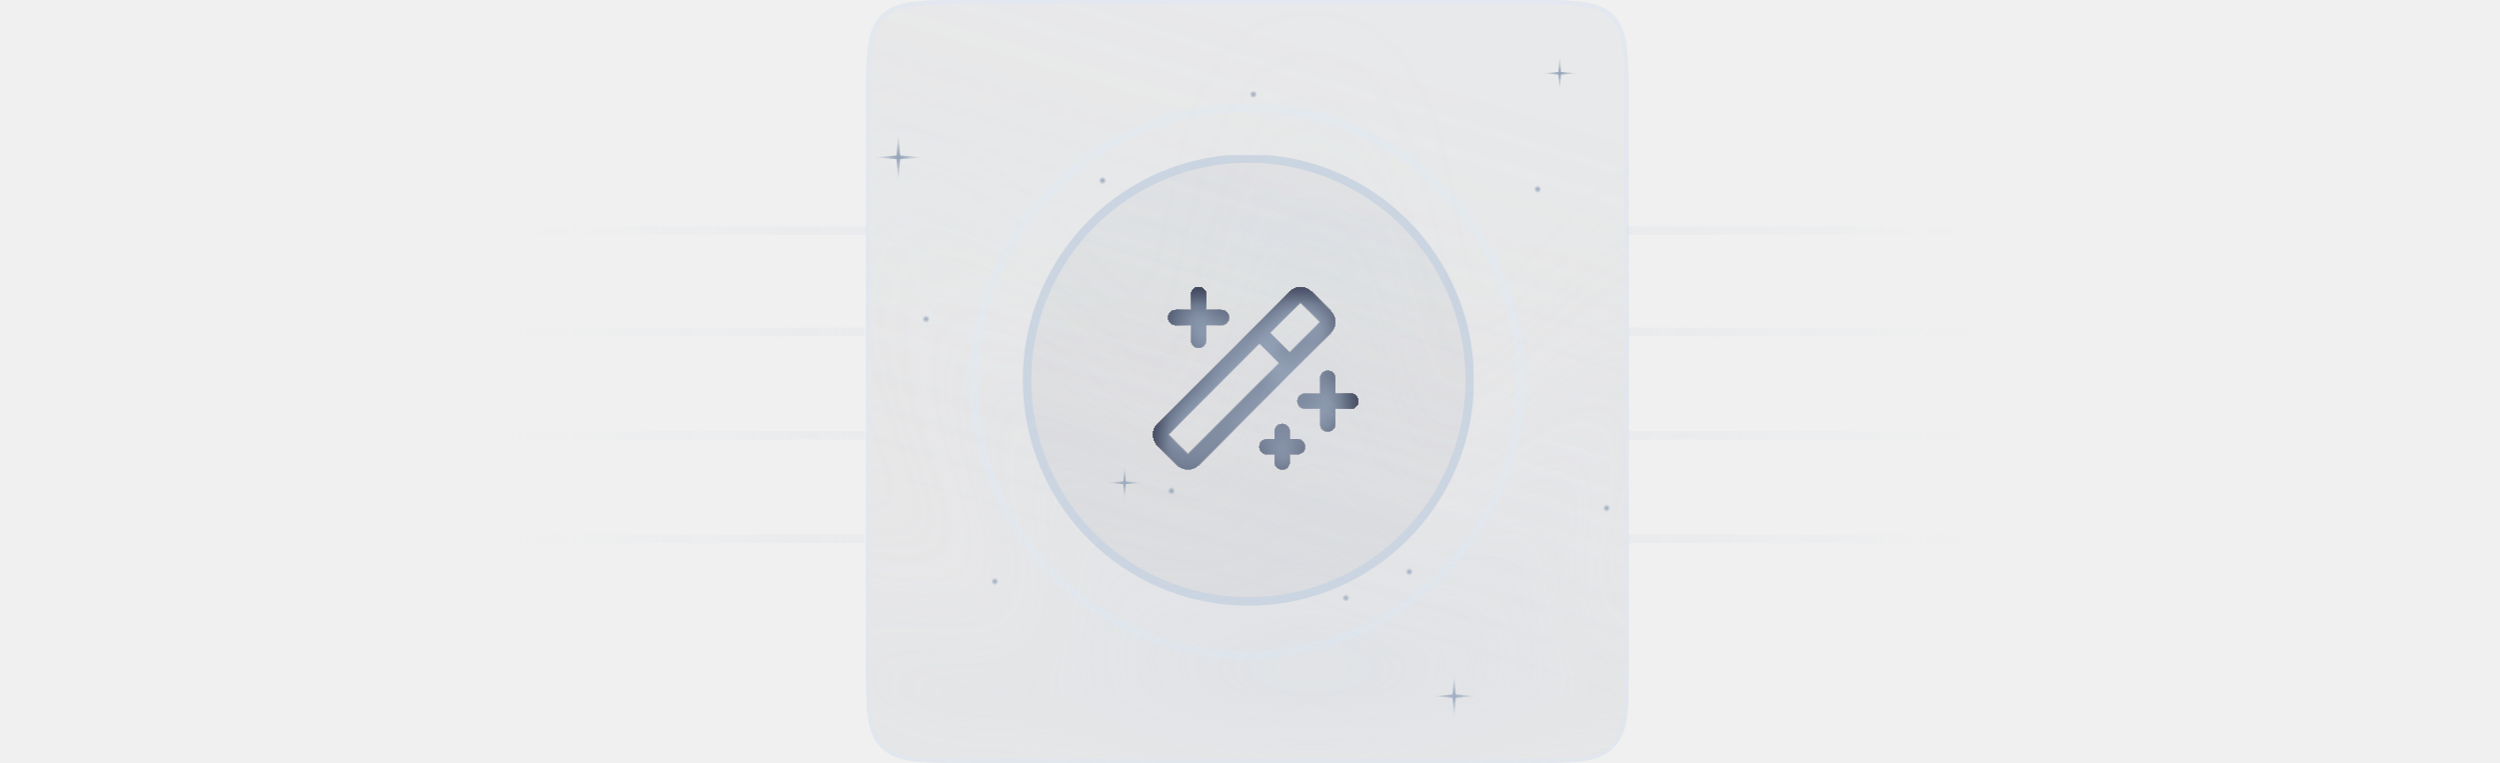
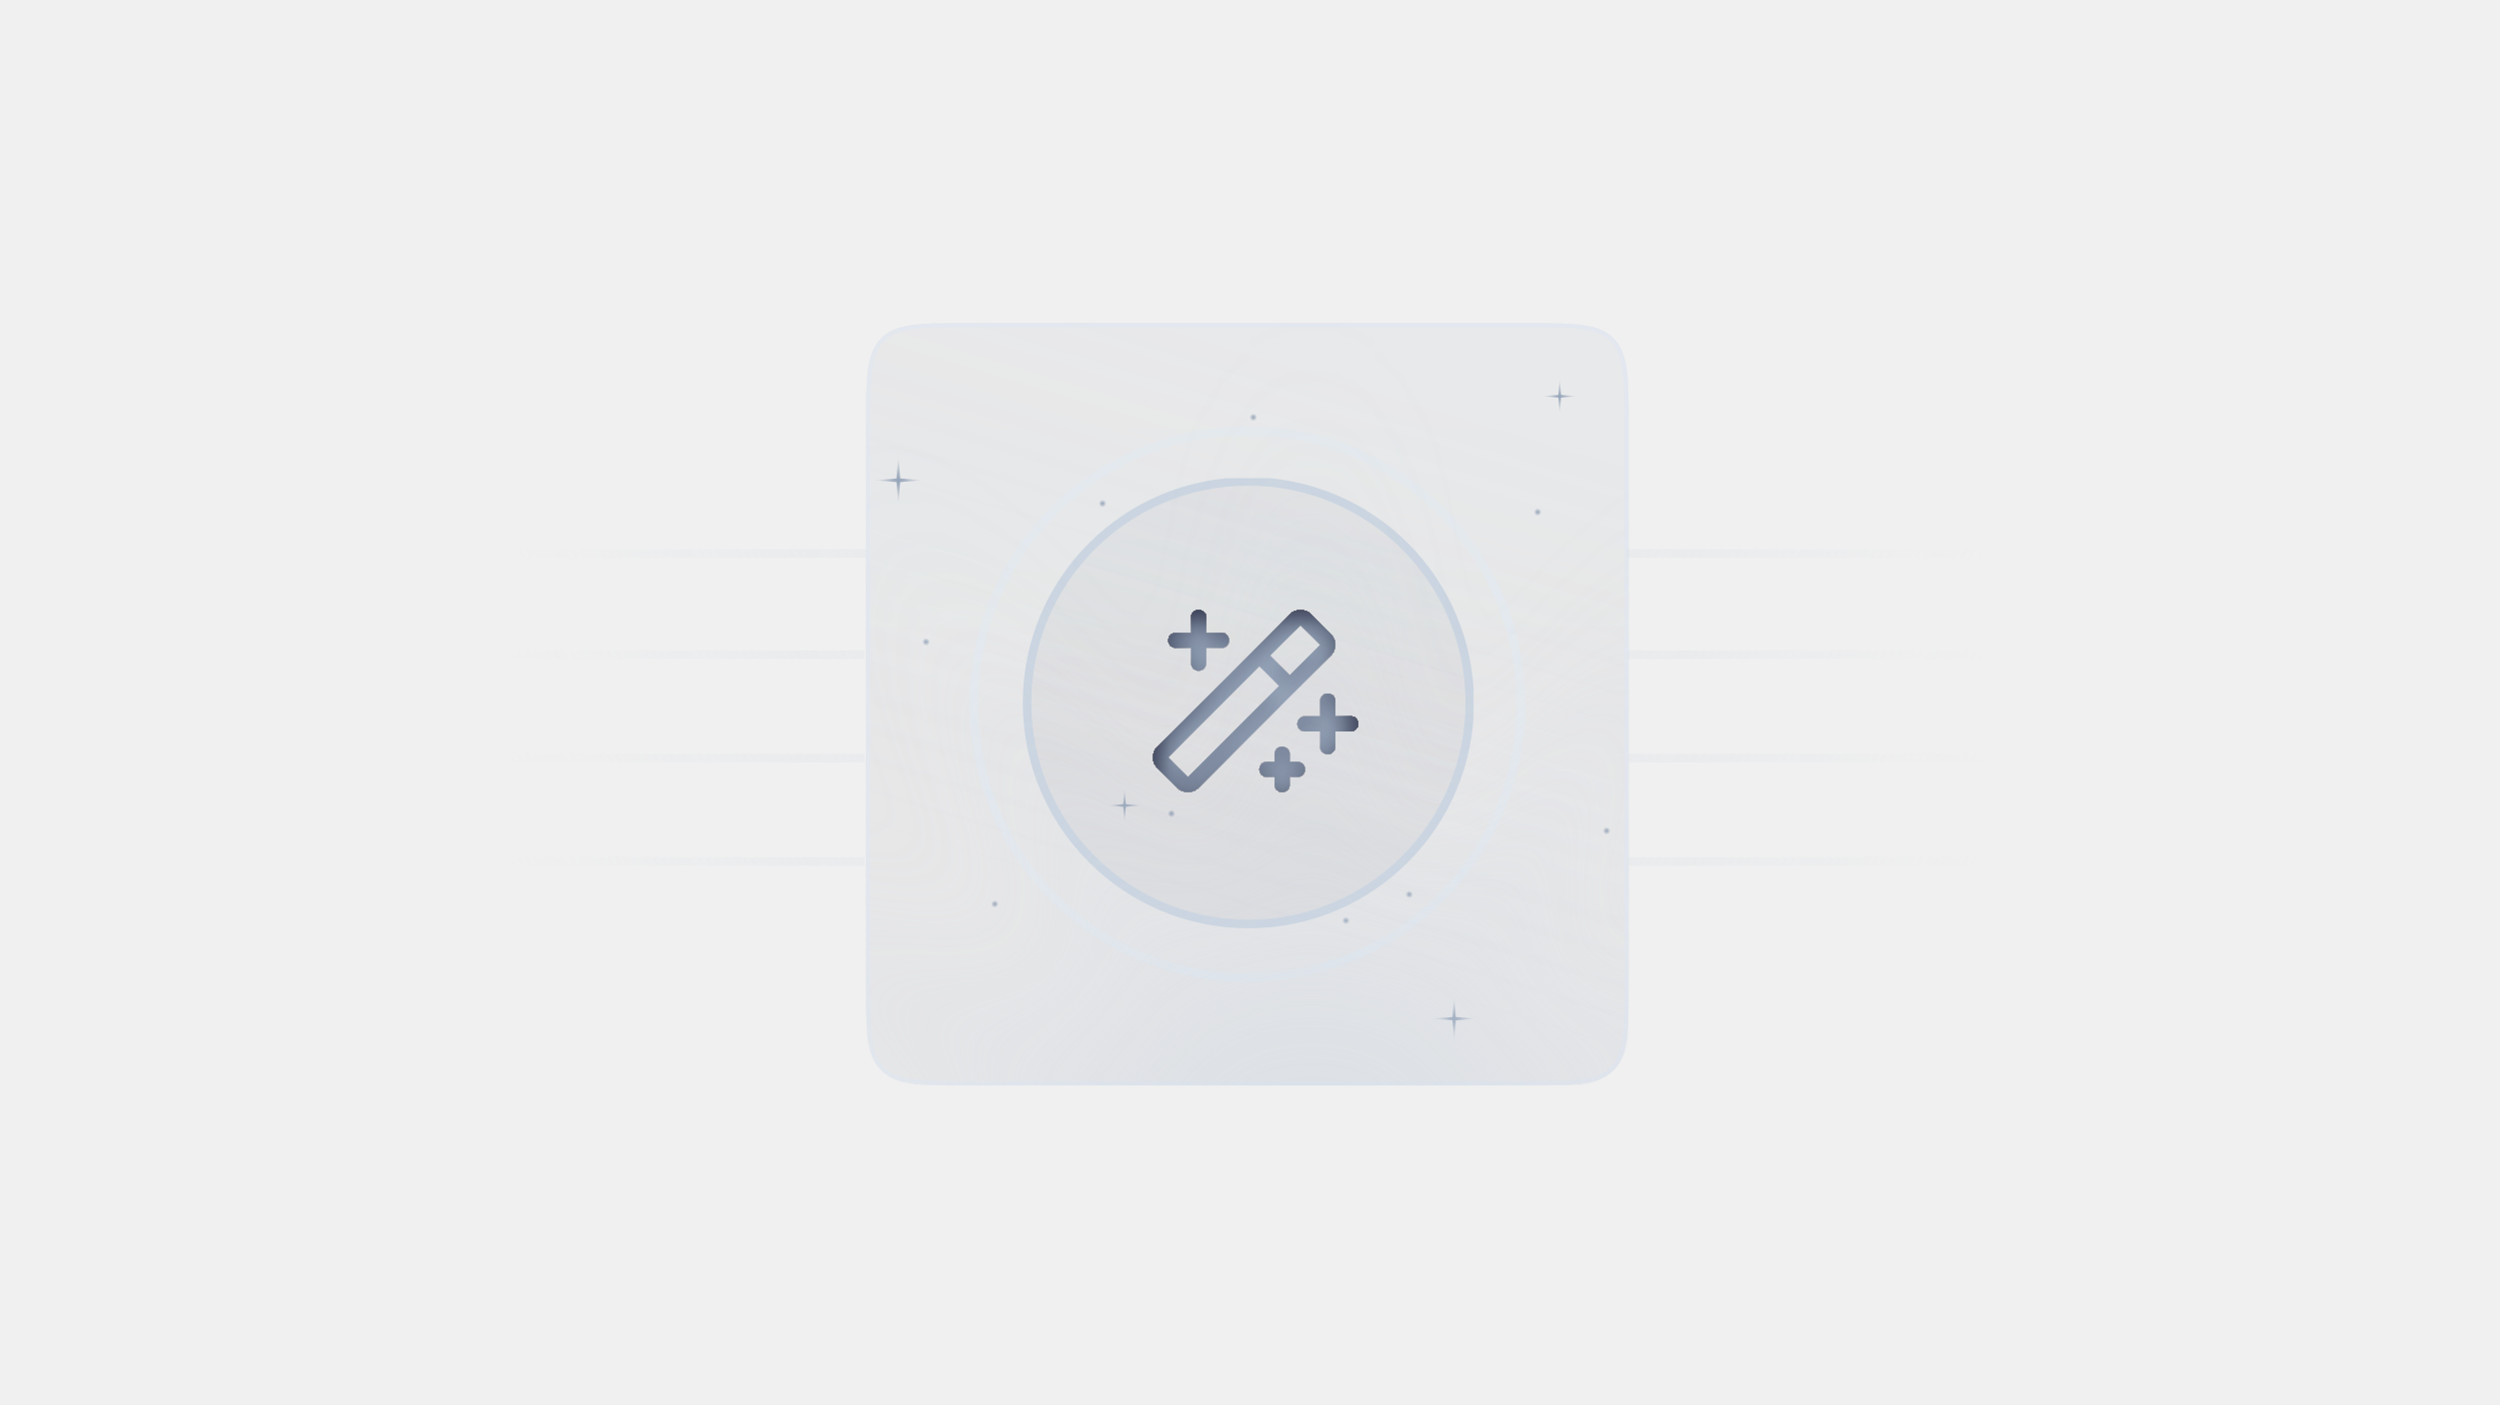
- <svg xmlns="http://www.w3.org/2000/svg" fill="none" viewBox="0 0 580 177">
+ <svg xmlns="http://www.w3.org/2000/svg" fill="none" viewBox="0 0 580 326">
  <g clip-path="url(#a)">
-     <path fill="url(#b)" fill-opacity=".04" d="M201 24c0-11.314 0-16.971 3.515-20.485C208.029 0 213.686 0 225 0h129c11.314 0 16.971 0 20.485 3.515C378 7.029 378 12.686 378 24v129c0 11.314 0 16.971-3.515 20.485C370.971 177 365.314 177 354 177H225c-11.314 0-16.971 0-20.485-3.515C201 169.971 201 164.314 201 153V24Z" />
-     <path fill="url(#c)" fill-opacity=".08" d="M201 24c0-11.314 0-16.971 3.515-20.485C208.029 0 213.686 0 225 0h129c11.314 0 16.971 0 20.485 3.515C378 7.029 378 12.686 378 24v129c0 11.314 0 16.971-3.515 20.485C370.971 177 365.314 177 354 177H225c-11.314 0-16.971 0-20.485-3.515C201 169.971 201 164.314 201 153V24Z" />
-     <path stroke="#E2E8F0" stroke-opacity=".79" d="M201.5 24c0-5.671.001-9.874.435-13.101.432-3.212 1.284-5.382 2.933-7.031 1.649-1.649 3.819-2.502 7.031-2.933C215.126.501 219.329.5 225 .5h129c5.671 0 9.874.001 13.101.435 3.212.432 5.382 1.284 7.031 2.933l.353-.354-.353.354c1.649 1.649 2.501 3.819 2.933 7.031.434 3.227.435 7.43.435 13.101v129c0 5.671-.001 9.874-.435 13.101-.432 3.212-1.284 5.382-2.933 7.031-1.649 1.649-3.819 2.501-7.031 2.933-3.227.434-7.43.435-13.101.435H225c-5.671 0-9.874-.001-13.101-.435-3.212-.432-5.382-1.284-7.031-2.933l-.353.353.353-.353c-1.649-1.649-2.501-3.819-2.933-7.031-.434-3.227-.435-7.43-.435-13.101V24Z" />
-     <circle cx="214.929" cy="74.027" r=".89" fill="url(#d)" />
-     <circle cx="271.89" cy="113.89" r=".89" fill="url(#e)" />
-     <circle cx="327.085" cy="132.655" r=".89" fill="url(#f)" />
-     <circle cx="312.38" cy="138.733" r=".89" fill="url(#g)" />
-     <circle cx="372.89" cy="117.89" r=".89" fill="url(#h)" />
-     <circle cx="255.89" cy="41.89" r=".89" fill="url(#i)" />
-     <circle cx="230.89" cy="134.89" r=".89" fill="url(#j)" />
-     <circle cx="290.89" cy="21.89" r=".89" fill="url(#k)" />
-     <circle cx="356.89" cy="43.89" r=".89" fill="url(#l)" />
-     <path fill="url(#m)" d="m208.5 31 .428 5.072L214 36.5l-5.072.428L208.5 42l-.428-5.072L203 36.5l5.072-.428L208.5 31Z" />
-     <path fill="url(#n)" d="m362 13 .311 3.689L366 17l-3.689.311L362 21l-.311-3.689L358 17l3.689-.311L362 13Z" />
-     <path fill="url(#o)" d="m337.5 156.5.389 4.611 4.611.389-4.611.389-.389 4.611-.389-4.611-4.611-.389 4.611-.389.389-4.611Z" />
+     <path fill="url(#b)" fill-opacity=".04" d="M201 99c0-11.314 0-16.971 3.515-20.485C208.029 75 213.686 75 225 75h129c11.314 0 16.971 0 20.485 3.515C378 82.029 378 87.686 378 99v129c0 11.314 0 16.971-3.515 20.485C370.971 252 365.314 252 354 252H225c-11.314 0-16.971 0-20.485-3.515C201 244.971 201 239.314 201 228V99Z" />
+     <path fill="url(#c)" fill-opacity=".08" d="M201 99c0-11.314 0-16.971 3.515-20.485C208.029 75 213.686 75 225 75h129c11.314 0 16.971 0 20.485 3.515C378 82.029 378 87.686 378 99v129c0 11.314 0 16.971-3.515 20.485C370.971 252 365.314 252 354 252H225c-11.314 0-16.971 0-20.485-3.515C201 244.971 201 239.314 201 228V99Z" />
+     <path stroke="#E2E8F0" stroke-opacity=".79" d="M225 75.5h129c5.671 0 9.874.001 13.101.435 3.212.432 5.382 1.284 7.031 2.933 1.649 1.649 2.501 3.819 2.933 7.031.434 3.227.435 7.43.435 13.101v129c0 5.671-.001 9.874-.435 13.101-.432 3.212-1.284 5.382-2.933 7.031-1.649 1.649-3.819 2.501-7.031 2.933-3.227.434-7.43.435-13.101.435H225c-5.671 0-9.874-.001-13.101-.435-3.212-.432-5.382-1.284-7.031-2.933-1.649-1.649-2.501-3.819-2.933-7.031-.434-3.227-.435-7.43-.435-13.101V99c0-5.671.001-9.874.435-13.101.432-3.212 1.284-5.382 2.933-7.031 1.649-1.649 3.819-2.502 7.031-2.933 3.227-.434 7.43-.435 13.101-.435Z" />
+     <circle cx="214.929" cy="149.027" r=".89" fill="url(#d)" />
+     <circle cx="271.89" cy="188.89" r=".89" fill="url(#e)" />
+     <circle cx="327.085" cy="207.655" r=".89" fill="url(#f)" />
+     <circle cx="312.38" cy="213.733" r=".89" fill="url(#g)" />
+     <circle cx="372.89" cy="192.89" r=".89" fill="url(#h)" />
+     <circle cx="255.89" cy="116.89" r=".89" fill="url(#i)" />
+     <circle cx="230.89" cy="209.89" r=".89" fill="url(#j)" />
+     <circle cx="290.89" cy="96.89" r=".89" fill="url(#k)" />
+     <circle cx="356.89" cy="118.89" r=".89" fill="url(#l)" />
+     <path fill="url(#m)" d="m208.5 106 .428 5.072 5.072.428-5.072.428L208.5 117l-.428-5.072L203 111.5l5.072-.428.428-5.072Z" />
+     <path fill="url(#n)" d="m362 88 .311 3.689L366 92l-3.689.311L362 96l-.311-3.689L358 92l3.689-.311L362 88Z" />
+     <path fill="url(#o)" d="m337.5 231.5.389 4.611 4.611.389-4.611.389-.389 4.611-.389-4.611-4.611-.389 4.611-.389.389-4.611Z" />
    <g clip-path="url(#p)">
-       <path fill="url(#q)" fill-opacity=".04" d="M238.369 88.148c0-28.376 23.003-51.379 51.379-51.379 28.376 0 51.379 23.003 51.379 51.379 0 28.376-23.003 51.379-51.379 51.379-28.376 0-51.379-23.003-51.379-51.379Z" />
-       <path fill="url(#r)" fill-opacity=".08" d="M238.369 88.148c0-28.376 23.003-51.379 51.379-51.379 28.376 0 51.379 23.003 51.379 51.379 0 28.376-23.003 51.379-51.379 51.379-28.376 0-51.379-23.003-51.379-51.379Z" />
-       <path stroke="#CBD5E1" stroke-width="1.976" d="M238.369 88.148c0-28.376 23.003-51.379 51.379-51.379 28.376 0 51.379 23.003 51.379 51.379 0 28.376-23.003 51.379-51.379 51.379-28.376 0-51.379-23.003-51.379-51.379Z" />
+       <path fill="url(#q)" fill-opacity=".04" d="M289.748 214.527c-28.376 0-51.379-23.003-51.379-51.379 0-28.376 23.003-51.379 51.379-51.379 28.376 0 51.379 23.003 51.379 51.379 0 28.376-23.003 51.379-51.379 51.379Z" />
+       <path fill="url(#r)" fill-opacity=".08" d="M289.748 214.527c-28.376 0-51.379-23.003-51.379-51.379 0-28.376 23.003-51.379 51.379-51.379 28.376 0 51.379 23.003 51.379 51.379 0 28.376-23.003 51.379-51.379 51.379Z" />
+       <path stroke="#CBD5E1" stroke-width="1.976" d="M289.748 214.527c-28.376 0-51.379-23.003-51.379-51.379 0-28.376 23.003-51.379 51.379-51.379 28.376 0 51.379 23.003 51.379 51.379 0 28.376-23.003 51.379-51.379 51.379Z" />
      <g filter="url(#s)">
-         <path fill="#94A3B8" d="M271.153 73.674c0-.467.186-.916.516-1.246.331-.331.779-.516 1.246-.516h3.524v-3.524c0-.467.186-.915.517-1.246.33-.331.778-.516 1.246-.516.467 0 .915.186 1.246.516.33.331.516.779.516 1.246v3.524h3.524c.467 0 .916.186 1.246.516.33.33.516.779.516 1.246 0 .467-.186.915-.516 1.246s-.779.516-1.246.516h-3.524V78.96c0 .467-.186.916-.516 1.246-.331.33-.779.516-1.246.516-.468 0-.916-.186-1.246-.516-.331-.331-.517-.779-.517-1.246v-3.524h-3.524c-.467 0-.915-.186-1.246-.516-.33-.331-.516-.779-.516-1.246Zm29.957 28.194h-1.763v-1.762c0-.468-.185-.916-.516-1.246-.33-.33-.778-.516-1.246-.516-.467 0-.915.186-1.246.516-.33.331-.516.779-.516 1.246v1.762h-1.762c-.467 0-.916.186-1.246.516-.331.331-.516.779-.516 1.246 0 .468.185.916.516 1.246.33.331.779.516 1.246.516h1.762v1.762c0 .468.186.916.516 1.247.331.33.779.516 1.246.516.468 0 .916-.186 1.246-.516.331-.331.516-.779.516-1.247v-1.762h1.763c.467 0 .915-.185 1.246-.516.33-.33.516-.778.516-1.246 0-.467-.186-.915-.516-1.246-.331-.33-.779-.516-1.246-.516Zm12.335-10.573h-3.525v-3.524c0-.467-.185-.916-.516-1.246-.33-.331-.779-.516-1.246-.516-.467 0-.915.186-1.246.516-.33.33-.516.779-.516 1.246v3.524h-3.524c-.468 0-.916.186-1.246.516-.331.331-.516.779-.516 1.246 0 .467.185.915.516 1.246.33.331.778.516 1.246.516h3.524v3.524c0 .467.186.916.516 1.246.331.331.779.516 1.246.516.467 0 .916-.186 1.246-.516.331-.33.516-.779.516-1.246v-3.524h3.525c.467 0 .915-.186 1.246-.516.33-.331.516-.779.516-1.246 0-.467-.186-.916-.516-1.246-.331-.33-.779-.516-1.246-.516Zm-4.558-14.097-30.685 30.686c-.661.66-1.557 1.031-2.492 1.031-.934 0-1.83-.371-2.491-1.031l-4.56-4.556c-.327-.327-.587-.715-.764-1.143-.177-.428-.268-.886-.268-1.349 0-.463.091-.921.268-1.349.177-.428.437-.816.764-1.143l30.688-30.686c.328-.327.716-.587 1.144-.764.427-.177.886-.268 1.349-.268.463 0 .921.091 1.349.268.427.177.816.437 1.143.764l4.555 4.555c.328.327.587.716.764 1.143.178.428.269.886.269 1.349 0 .463-.091.921-.269 1.349-.177.428-.436.816-.764 1.143Zm-12.033 7.049-4.555-4.557-21.146 21.146 4.555 4.557 21.146-21.145Zm9.542-9.54-4.557-4.557-7.049 7.049 4.557 4.557 7.049-7.049Z" />
+         <path fill="#94A3B8" d="M271.153 148.674c0-.468.186-.916.516-1.246.331-.331.779-.517 1.246-.517h3.524v-3.524c0-.467.186-.915.517-1.246.33-.33.778-.516 1.246-.516.467 0 .915.186 1.246.516.33.331.516.779.516 1.246v3.524h3.524c.467 0 .916.186 1.246.517.33.33.516.778.516 1.246 0 .467-.186.915-.516 1.246-.33.33-.779.516-1.246.516h-3.524v3.524c0 .467-.186.916-.516 1.246-.331.331-.779.516-1.246.516-.468 0-.916-.185-1.246-.516-.331-.33-.517-.779-.517-1.246v-3.524h-3.524c-.467 0-.915-.186-1.246-.516-.33-.331-.516-.779-.516-1.246Zm29.957 28.194h-1.763v-1.762c0-.467-.185-.916-.516-1.246-.33-.331-.778-.516-1.246-.516-.467 0-.915.185-1.246.516-.33.33-.516.779-.516 1.246v1.762h-1.762c-.467 0-.916.186-1.246.516-.331.331-.516.779-.516 1.246 0 .468.185.916.516 1.246.33.331.779.516 1.246.516h1.762v1.763c0 .467.186.915.516 1.246.331.33.779.516 1.246.516.468 0 .916-.186 1.246-.516.331-.331.516-.779.516-1.246v-1.763h1.763c.467 0 .915-.185 1.246-.516.33-.33.516-.778.516-1.246 0-.467-.186-.915-.516-1.246-.331-.33-.779-.516-1.246-.516Zm12.335-10.573h-3.525v-3.524c0-.468-.185-.916-.516-1.246-.33-.331-.779-.516-1.246-.516-.467 0-.915.185-1.246.516-.33.33-.516.778-.516 1.246v3.524h-3.524c-.468 0-.916.186-1.246.516-.331.331-.516.779-.516 1.246 0 .468.185.916.516 1.246.33.331.778.516 1.246.516h3.524v3.525c0 .467.186.915.516 1.246.331.33.779.516 1.246.516.467 0 .916-.186 1.246-.516.331-.331.516-.779.516-1.246v-3.525h3.525c.467 0 .915-.185 1.246-.516.33-.33.516-.778.516-1.246 0-.467-.186-.915-.516-1.246-.331-.33-.779-.516-1.246-.516Zm-4.558-14.097-30.685 30.686c-.661.66-1.557 1.031-2.492 1.031-.934 0-1.83-.371-2.491-1.031l-4.56-4.556c-.327-.327-.587-.715-.764-1.143-.177-.428-.268-.886-.268-1.349 0-.463.091-.921.268-1.349.177-.427.437-.816.764-1.143l30.688-30.686c.328-.327.716-.587 1.144-.764.427-.177.886-.268 1.349-.268.463 0 .921.091 1.349.268.427.177.816.437 1.143.764l4.555 4.555c.328.327.587.716.764 1.144.178.427.269.886.269 1.349 0 .462-.091.921-.269 1.348-.177.428-.436.817-.764 1.144Zm-12.033 7.049-4.555-4.558-21.146 21.146 4.555 4.557 21.146-21.145Zm9.542-9.54-4.557-4.558-7.049 7.049 4.557 4.557 7.049-7.048Z" />
      </g>
-       <path fill="url(#t)" d="m261 108 .311 3.689L265 112l-3.689.311L261 116l-.311-3.689L257 112l3.689-.311L261 108Z" />
+       <path fill="url(#t)" d="m261 183 .311 3.689L265 187l-3.689.311L261 191l-.311-3.689L257 187l3.689-.311L261 183Z" />
    </g>
-     <path stroke="#E2E8F0" stroke-opacity=".73" stroke-width="2" d="M226 88.5c0-35.07 28.43-63.5 63.5-63.5S353 53.43 353 88.5c0 35.07-28.43 63.5-63.5 63.5S226 123.57 226 88.5Z" />
-     <path stroke="#E2E8F0" stroke-opacity=".04" stroke-width="2" d="M214 88.5c0-41.697 33.802-75.5 75.5-75.5S365 46.803 365 88.5c0 41.698-33.802 75.5-75.5 75.5S214 130.198 214 88.5Z" />
+     <path stroke="#E2E8F0" stroke-opacity=".73" stroke-width="2" d="M289.5 227c-35.07 0-63.5-28.43-63.5-63.5s28.43-63.5 63.5-63.5 63.5 28.43 63.5 63.5-28.43 63.5-63.5 63.5Z" />
+     <path stroke="#E2E8F0" stroke-opacity=".04" stroke-width="2" d="M289.5 239c-41.698 0-75.5-33.802-75.5-75.5S247.802 88 289.5 88s75.5 33.802 75.5 75.5-33.802 75.5-75.5 75.5Z" />
    <g filter="url(#u)" opacity=".4">
-       <path fill="url(#v)" d="m304.5-12 13.295 169.222L420.467 22.051 340.164 171.597l159.452-58.204-148.406 82.391 165.607 37.243-169.391-10.924 119.182 120.865-136.595-100.769 34.919 166.112L304.5 249.69l-60.432 158.621 34.919-166.112-136.595 100.769 119.182-120.865-169.391 10.924L257.79 195.784l-148.406-82.391 159.452 58.204-80.303-149.546L291.205 157.222 304.5-12Z" />
+       <path fill="url(#v)" d="m304.5 63 13.295 169.222L420.467 97.051 340.164 246.597l159.452-58.204-148.406 82.391 165.607 37.243-169.391-10.924 119.182 120.865-136.595-100.769 34.919 166.112L304.5 324.69l-60.432 158.621 34.919-166.112-136.595 100.769 119.182-120.865-169.391 10.924L257.79 270.784l-148.406-82.391 159.452 58.204-80.303-149.546L291.205 232.222 304.5 63Z" />
    </g>
  </g>
-   <path stroke="url(#w)" stroke-width="2" d="M201 53.5h-82" opacity=".2" />
-   <path stroke="url(#x)" stroke-width="2" d="M200.672 77h-82" opacity=".2" />
-   <path stroke="url(#y)" stroke-width="2" d="M200.672 101h-82" opacity=".2" />
-   <path stroke="url(#z)" stroke-width="2" d="M200.672 125h-82" opacity=".2" />
-   <path stroke="url(#A)" stroke-width="2" d="M377.672 53.5h82" opacity=".2" />
-   <path stroke="url(#B)" stroke-width="2" d="M378 77h82" opacity=".2" />
-   <path stroke="url(#C)" stroke-width="2" d="M378 101h82" opacity=".2" />
-   <path stroke="url(#D)" stroke-width="2" d="M378 125h82" opacity=".2" />
+   <path stroke="url(#w)" stroke-width="2" d="M201 128.5h-82" opacity=".2" />
+   <path stroke="url(#x)" stroke-width="2" d="M200.672 152h-82" opacity=".2" />
+   <path stroke="url(#y)" stroke-width="2" d="M200.672 176h-82" opacity=".2" />
+   <path stroke="url(#z)" stroke-width="2" d="M200.672 200h-82" opacity=".2" />
+   <path stroke="url(#A)" stroke-width="2" d="M377.672 128.5h82" opacity=".2" />
+   <path stroke="url(#B)" stroke-width="2" d="M378 152h82" opacity=".2" />
+   <path stroke="url(#C)" stroke-width="2" d="M378 176h82" opacity=".2" />
+   <path stroke="url(#D)" stroke-width="2" d="M378 200h82" opacity=".2" />
  <defs>
-     <radialGradient id="d" cx="0" cy="0" r="1" gradientTransform="matrix(0 .89 -.89 0 214.929 74.0272)" gradientUnits="userSpaceOnUse">
+     <radialGradient id="d" cx="0" cy="0" r="1" gradientTransform="rotate(90 32.951 181.978) scale(.89)" gradientUnits="userSpaceOnUse">
      <stop stop-color="#94A3B8" />
      <stop offset="1" stop-color="#94A3B8" stop-opacity="0" />
    </radialGradient>
-     <radialGradient id="e" cx="0" cy="0" r="1" gradientTransform="rotate(90 79 192.89) scale(.89)" gradientUnits="userSpaceOnUse">
+     <radialGradient id="e" cx="0" cy="0" r="1" gradientTransform="rotate(90 41.5 230.39) scale(.89)" gradientUnits="userSpaceOnUse">
      <stop stop-color="#94A3B8" />
      <stop offset="1" stop-color="#94A3B8" stop-opacity="0" />
    </radialGradient>
-     <radialGradient id="f" cx="0" cy="0" r="1" gradientTransform="rotate(90 97.215 229.87) scale(.89)" gradientUnits="userSpaceOnUse">
+     <radialGradient id="f" cx="0" cy="0" r="1" gradientTransform="rotate(90 59.715 267.37) scale(.89)" gradientUnits="userSpaceOnUse">
      <stop stop-color="#94A3B8" />
      <stop offset="1" stop-color="#94A3B8" stop-opacity="0" />
    </radialGradient>
-     <radialGradient id="g" cx="0" cy="0" r="1" gradientTransform="matrix(0 .89 -.89 0 312.38 138.733)" gradientUnits="userSpaceOnUse">
+     <radialGradient id="g" cx="0" cy="0" r="1" gradientTransform="matrix(0 .89 -.89 0 312.38 213.733)" gradientUnits="userSpaceOnUse">
      <stop stop-color="#94A3B8" />
      <stop offset="1" stop-color="#94A3B8" stop-opacity="0" />
    </radialGradient>
-     <radialGradient id="h" cx="0" cy="0" r="1" gradientTransform="rotate(90 127.5 245.39) scale(.89)" gradientUnits="userSpaceOnUse">
+     <radialGradient id="h" cx="0" cy="0" r="1" gradientTransform="rotate(90 90 282.89) scale(.89)" gradientUnits="userSpaceOnUse">
      <stop stop-color="#94A3B8" />
      <stop offset="1" stop-color="#94A3B8" stop-opacity="0" />
    </radialGradient>
-     <radialGradient id="i" cx="0" cy="0" r="1" gradientTransform="rotate(90 107 148.89) scale(.89)" gradientUnits="userSpaceOnUse">
+     <radialGradient id="i" cx="0" cy="0" r="1" gradientTransform="rotate(90 69.5 186.39) scale(.89)" gradientUnits="userSpaceOnUse">
      <stop stop-color="#94A3B8" />
      <stop offset="1" stop-color="#94A3B8" stop-opacity="0" />
    </radialGradient>
-     <radialGradient id="j" cx="0" cy="0" r="1" gradientTransform="rotate(90 48 182.89) scale(.89)" gradientUnits="userSpaceOnUse">
+     <radialGradient id="j" cx="0" cy="0" r="1" gradientTransform="rotate(90 10.5 220.39) scale(.89)" gradientUnits="userSpaceOnUse">
      <stop stop-color="#94A3B8" />
      <stop offset="1" stop-color="#94A3B8" stop-opacity="0" />
    </radialGradient>
-     <radialGradient id="k" cx="0" cy="0" r="1" gradientTransform="matrix(0 .89 -.89 0 290.89 21.89)" gradientUnits="userSpaceOnUse">
+     <radialGradient id="k" cx="0" cy="0" r="1" gradientTransform="rotate(90 97 193.89) scale(.89)" gradientUnits="userSpaceOnUse">
      <stop stop-color="#94A3B8" />
      <stop offset="1" stop-color="#94A3B8" stop-opacity="0" />
    </radialGradient>
-     <radialGradient id="l" cx="0" cy="0" r="1" gradientTransform="matrix(0 .89 -.89 0 356.89 43.89)" gradientUnits="userSpaceOnUse">
+     <radialGradient id="l" cx="0" cy="0" r="1" gradientTransform="rotate(90 119 237.89) scale(.89)" gradientUnits="userSpaceOnUse">
      <stop stop-color="#94A3B8" />
      <stop offset="1" stop-color="#94A3B8" stop-opacity="0" />
    </radialGradient>
-     <radialGradient id="m" cx="0" cy="0" r="1" gradientTransform="rotate(90 86 122.5) scale(5.5)" gradientUnits="userSpaceOnUse">
+     <radialGradient id="m" cx="0" cy="0" r="1" gradientTransform="rotate(90 48.5 160) scale(5.5)" gradientUnits="userSpaceOnUse">
      <stop stop-color="#94A3B8" />
      <stop offset="1" stop-color="#94A3B8" stop-opacity="0" />
    </radialGradient>
-     <radialGradient id="n" cx="0" cy="0" r="1" gradientTransform="matrix(0 4 -4 0 362 17)" gradientUnits="userSpaceOnUse">
+     <radialGradient id="n" cx="0" cy="0" r="1" gradientTransform="matrix(0 4 -4 0 362 92)" gradientUnits="userSpaceOnUse">
      <stop stop-color="#94A3B8" />
      <stop offset="1" stop-color="#94A3B8" stop-opacity="0" />
    </radialGradient>
-     <radialGradient id="o" cx="0" cy="0" r="1" gradientTransform="rotate(90 88 249.5) scale(5)" gradientUnits="userSpaceOnUse">
+     <radialGradient id="o" cx="0" cy="0" r="1" gradientTransform="rotate(90 50.5 287) scale(5)" gradientUnits="userSpaceOnUse">
      <stop stop-color="#94A3B8" />
      <stop offset="1" stop-color="#94A3B8" stop-opacity="0" />
    </radialGradient>
-     <radialGradient id="t" cx="0" cy="0" r="1" gradientTransform="matrix(0 4 -4 0 261 112)" gradientUnits="userSpaceOnUse">
+     <radialGradient id="t" cx="0" cy="0" r="1" gradientTransform="matrix(0 4 -4 0 261 187)" gradientUnits="userSpaceOnUse">
      <stop stop-color="#94A3B8" />
      <stop offset="1" stop-color="#94A3B8" stop-opacity="0" />
    </radialGradient>
-     <radialGradient id="v" cx="0" cy="0" r="1" gradientTransform="rotate(90 51 253.5) scale(214.5)" gradientUnits="userSpaceOnUse">
+     <radialGradient id="v" cx="0" cy="0" r="1" gradientTransform="rotate(90 13.5 291) scale(214.5)" gradientUnits="userSpaceOnUse">
      <stop stop-color="#CBD5E1" />
      <stop offset="1" stop-color="#CBD5E1" stop-opacity="0" />
    </radialGradient>
-     <linearGradient id="b" x1="289.5" x2="289.5" y1="0" y2="177" gradientUnits="userSpaceOnUse">
+     <linearGradient id="b" x1="289.5" x2="289.5" y1="75" y2="252" gradientUnits="userSpaceOnUse">
      <stop stop-color="#0F172A" />
      <stop offset=".72" stop-color="#020420" />
    </linearGradient>
-     <linearGradient id="c" x1="267.151" x2="228.909" y1="0" y2="127.411" gradientUnits="userSpaceOnUse">
+     <linearGradient id="c" x1="267.151" x2="228.909" y1="75" y2="202.411" gradientUnits="userSpaceOnUse">
      <stop stop-color="#E2E8F0" />
      <stop offset="1" stop-color="#E2E8F0" stop-opacity="0" />
    </linearGradient>
-     <linearGradient id="q" x1="289.748" x2="289.748" y1="35.781" y2="140.515" gradientUnits="userSpaceOnUse">
+     <linearGradient id="q" x1="289.748" x2="289.748" y1="110.781" y2="215.515" gradientUnits="userSpaceOnUse">
      <stop stop-color="#0F172A" />
      <stop offset=".72" stop-color="#020420" />
    </linearGradient>
-     <linearGradient id="r" x1="276.524" x2="253.895" y1="35.781" y2="111.172" gradientUnits="userSpaceOnUse">
+     <linearGradient id="r" x1="276.524" x2="253.895" y1="110.781" y2="186.172" gradientUnits="userSpaceOnUse">
      <stop stop-color="#E2E8F0" />
      <stop offset="1" stop-color="#E2E8F0" stop-opacity="0" />
    </linearGradient>
-     <linearGradient id="w" x1="204.968" x2="136.481" y1="53" y2="90.511" gradientUnits="userSpaceOnUse">
+     <linearGradient id="w" x1="204.968" x2="136.481" y1="128" y2="165.511" gradientUnits="userSpaceOnUse">
      <stop stop-color="#CBD5E1" />
      <stop offset="1" stop-color="#CBD5E1" stop-opacity="0" />
    </linearGradient>
-     <linearGradient id="x" x1="204.639" x2="136.153" y1="76.5" y2="114.011" gradientUnits="userSpaceOnUse">
+     <linearGradient id="x" x1="204.639" x2="136.153" y1="151.5" y2="189.011" gradientUnits="userSpaceOnUse">
      <stop stop-color="#CBD5E1" />
      <stop offset="1" stop-color="#CBD5E1" stop-opacity="0" />
    </linearGradient>
-     <linearGradient id="y" x1="204.639" x2="136.153" y1="100.5" y2="138.011" gradientUnits="userSpaceOnUse">
+     <linearGradient id="y" x1="204.639" x2="136.153" y1="175.5" y2="213.011" gradientUnits="userSpaceOnUse">
      <stop stop-color="#CBD5E1" />
      <stop offset="1" stop-color="#CBD5E1" stop-opacity="0" />
    </linearGradient>
-     <linearGradient id="z" x1="204.639" x2="136.153" y1="124.5" y2="162.011" gradientUnits="userSpaceOnUse">
+     <linearGradient id="z" x1="204.639" x2="136.153" y1="199.5" y2="237.011" gradientUnits="userSpaceOnUse">
      <stop stop-color="#CBD5E1" />
      <stop offset="1" stop-color="#CBD5E1" stop-opacity="0" />
    </linearGradient>
-     <linearGradient id="A" x1="373.704" x2="442.19" y1="53" y2="90.511" gradientUnits="userSpaceOnUse">
+     <linearGradient id="A" x1="373.704" x2="442.19" y1="128" y2="165.511" gradientUnits="userSpaceOnUse">
      <stop stop-color="#CBD5E1" />
      <stop offset="1" stop-color="#CBD5E1" stop-opacity="0" />
    </linearGradient>
-     <linearGradient id="B" x1="374.032" x2="442.519" y1="76.5" y2="114.011" gradientUnits="userSpaceOnUse">
+     <linearGradient id="B" x1="374.032" x2="442.519" y1="151.5" y2="189.011" gradientUnits="userSpaceOnUse">
      <stop stop-color="#CBD5E1" />
      <stop offset="1" stop-color="#CBD5E1" stop-opacity="0" />
    </linearGradient>
-     <linearGradient id="C" x1="374.032" x2="442.519" y1="100.5" y2="138.011" gradientUnits="userSpaceOnUse">
+     <linearGradient id="C" x1="374.032" x2="442.519" y1="175.5" y2="213.011" gradientUnits="userSpaceOnUse">
      <stop stop-color="#CBD5E1" />
      <stop offset="1" stop-color="#CBD5E1" stop-opacity="0" />
    </linearGradient>
-     <linearGradient id="D" x1="374.032" x2="442.519" y1="124.5" y2="162.011" gradientUnits="userSpaceOnUse">
+     <linearGradient id="D" x1="374.032" x2="442.519" y1="199.5" y2="237.011" gradientUnits="userSpaceOnUse">
      <stop stop-color="#CBD5E1" />
      <stop offset="1" stop-color="#CBD5E1" stop-opacity="0" />
    </linearGradient>
    <clipPath id="a">
-       <rect width="177" height="177" x="201" fill="#fff" rx="12" />
+       <rect width="177" height="177" x="201" y="75" fill="#fff" rx="12" />
    </clipPath>
    <clipPath id="p">
-       <path fill="#fff" d="M237 36h105v105H237z" />
+       <path fill="#fff" d="M237 111h105v105H237z" />
    </clipPath>
-     <filter id="s" width="47.58" height="46.292" x="267.627" y="66.625" color-interpolation-filters="sRGB" filterUnits="userSpaceOnUse">
+     <filter id="s" width="47.58" height="46.292" x="267.627" y="141.625" color-interpolation-filters="sRGB" filterUnits="userSpaceOnUse">
      <feFlood flood-opacity="0" result="BackgroundImageFix" />
      <feBlend in="SourceGraphic" in2="BackgroundImageFix" result="shape" />
      <feColorMatrix in="SourceAlpha" result="hardAlpha" values="0 0 0 0 0 0 0 0 0 0 0 0 0 0 0 0 0 0 127 0" />
-       <feMorphology in="SourceAlpha" operator="dilate" radius="3" result="effect1_innerShadow_941_173413" />
+       <feMorphology in="SourceAlpha" operator="dilate" radius="3" result="effect1_innerShadow_1251_5060" />
      <feOffset />
      <feGaussianBlur stdDeviation="4.05" />
      <feComposite in2="hardAlpha" k2="-1" k3="1" operator="arithmetic" />
      <feColorMatrix values="0 0 0 0 0.006 0 0 0 0 0.013 0 0 0 0 0.103 0 0 0 0.72 0" />
-       <feBlend in2="shape" result="effect1_innerShadow_941_173413" />
+       <feBlend in2="shape" result="effect1_innerShadow_1251_5060" />
      <feColorMatrix in="SourceAlpha" result="hardAlpha" values="0 0 0 0 0 0 0 0 0 0 0 0 0 0 0 0 0 0 127 0" />
      <feOffset dy="4" />
      <feGaussianBlur stdDeviation="2" />
      <feComposite in2="hardAlpha" k2="-1" k3="1" operator="arithmetic" />
      <feColorMatrix values="0 0 0 0 0.006 0 0 0 0 0.013 0 0 0 0 0.103 0 0 0 0.15 0" />
-       <feBlend in2="effect1_innerShadow_941_173413" result="effect2_innerShadow_941_173413" />
+       <feBlend in2="effect1_innerShadow_1251_5060" result="effect2_innerShadow_1251_5060" />
    </filter>
-     <filter id="u" width="486.633" height="482.311" x="61.184" y="-43" color-interpolation-filters="sRGB" filterUnits="userSpaceOnUse">
+     <filter id="u" width="486.633" height="482.311" x="61.184" y="32" color-interpolation-filters="sRGB" filterUnits="userSpaceOnUse">
      <feFlood flood-opacity="0" result="BackgroundImageFix" />
      <feBlend in="SourceGraphic" in2="BackgroundImageFix" result="shape" />
-       <feGaussianBlur result="effect1_foregroundBlur_941_173413" stdDeviation="15.5" />
+       <feGaussianBlur result="effect1_foregroundBlur_1251_5060" stdDeviation="15.5" />
    </filter>
  </defs>
</svg>
